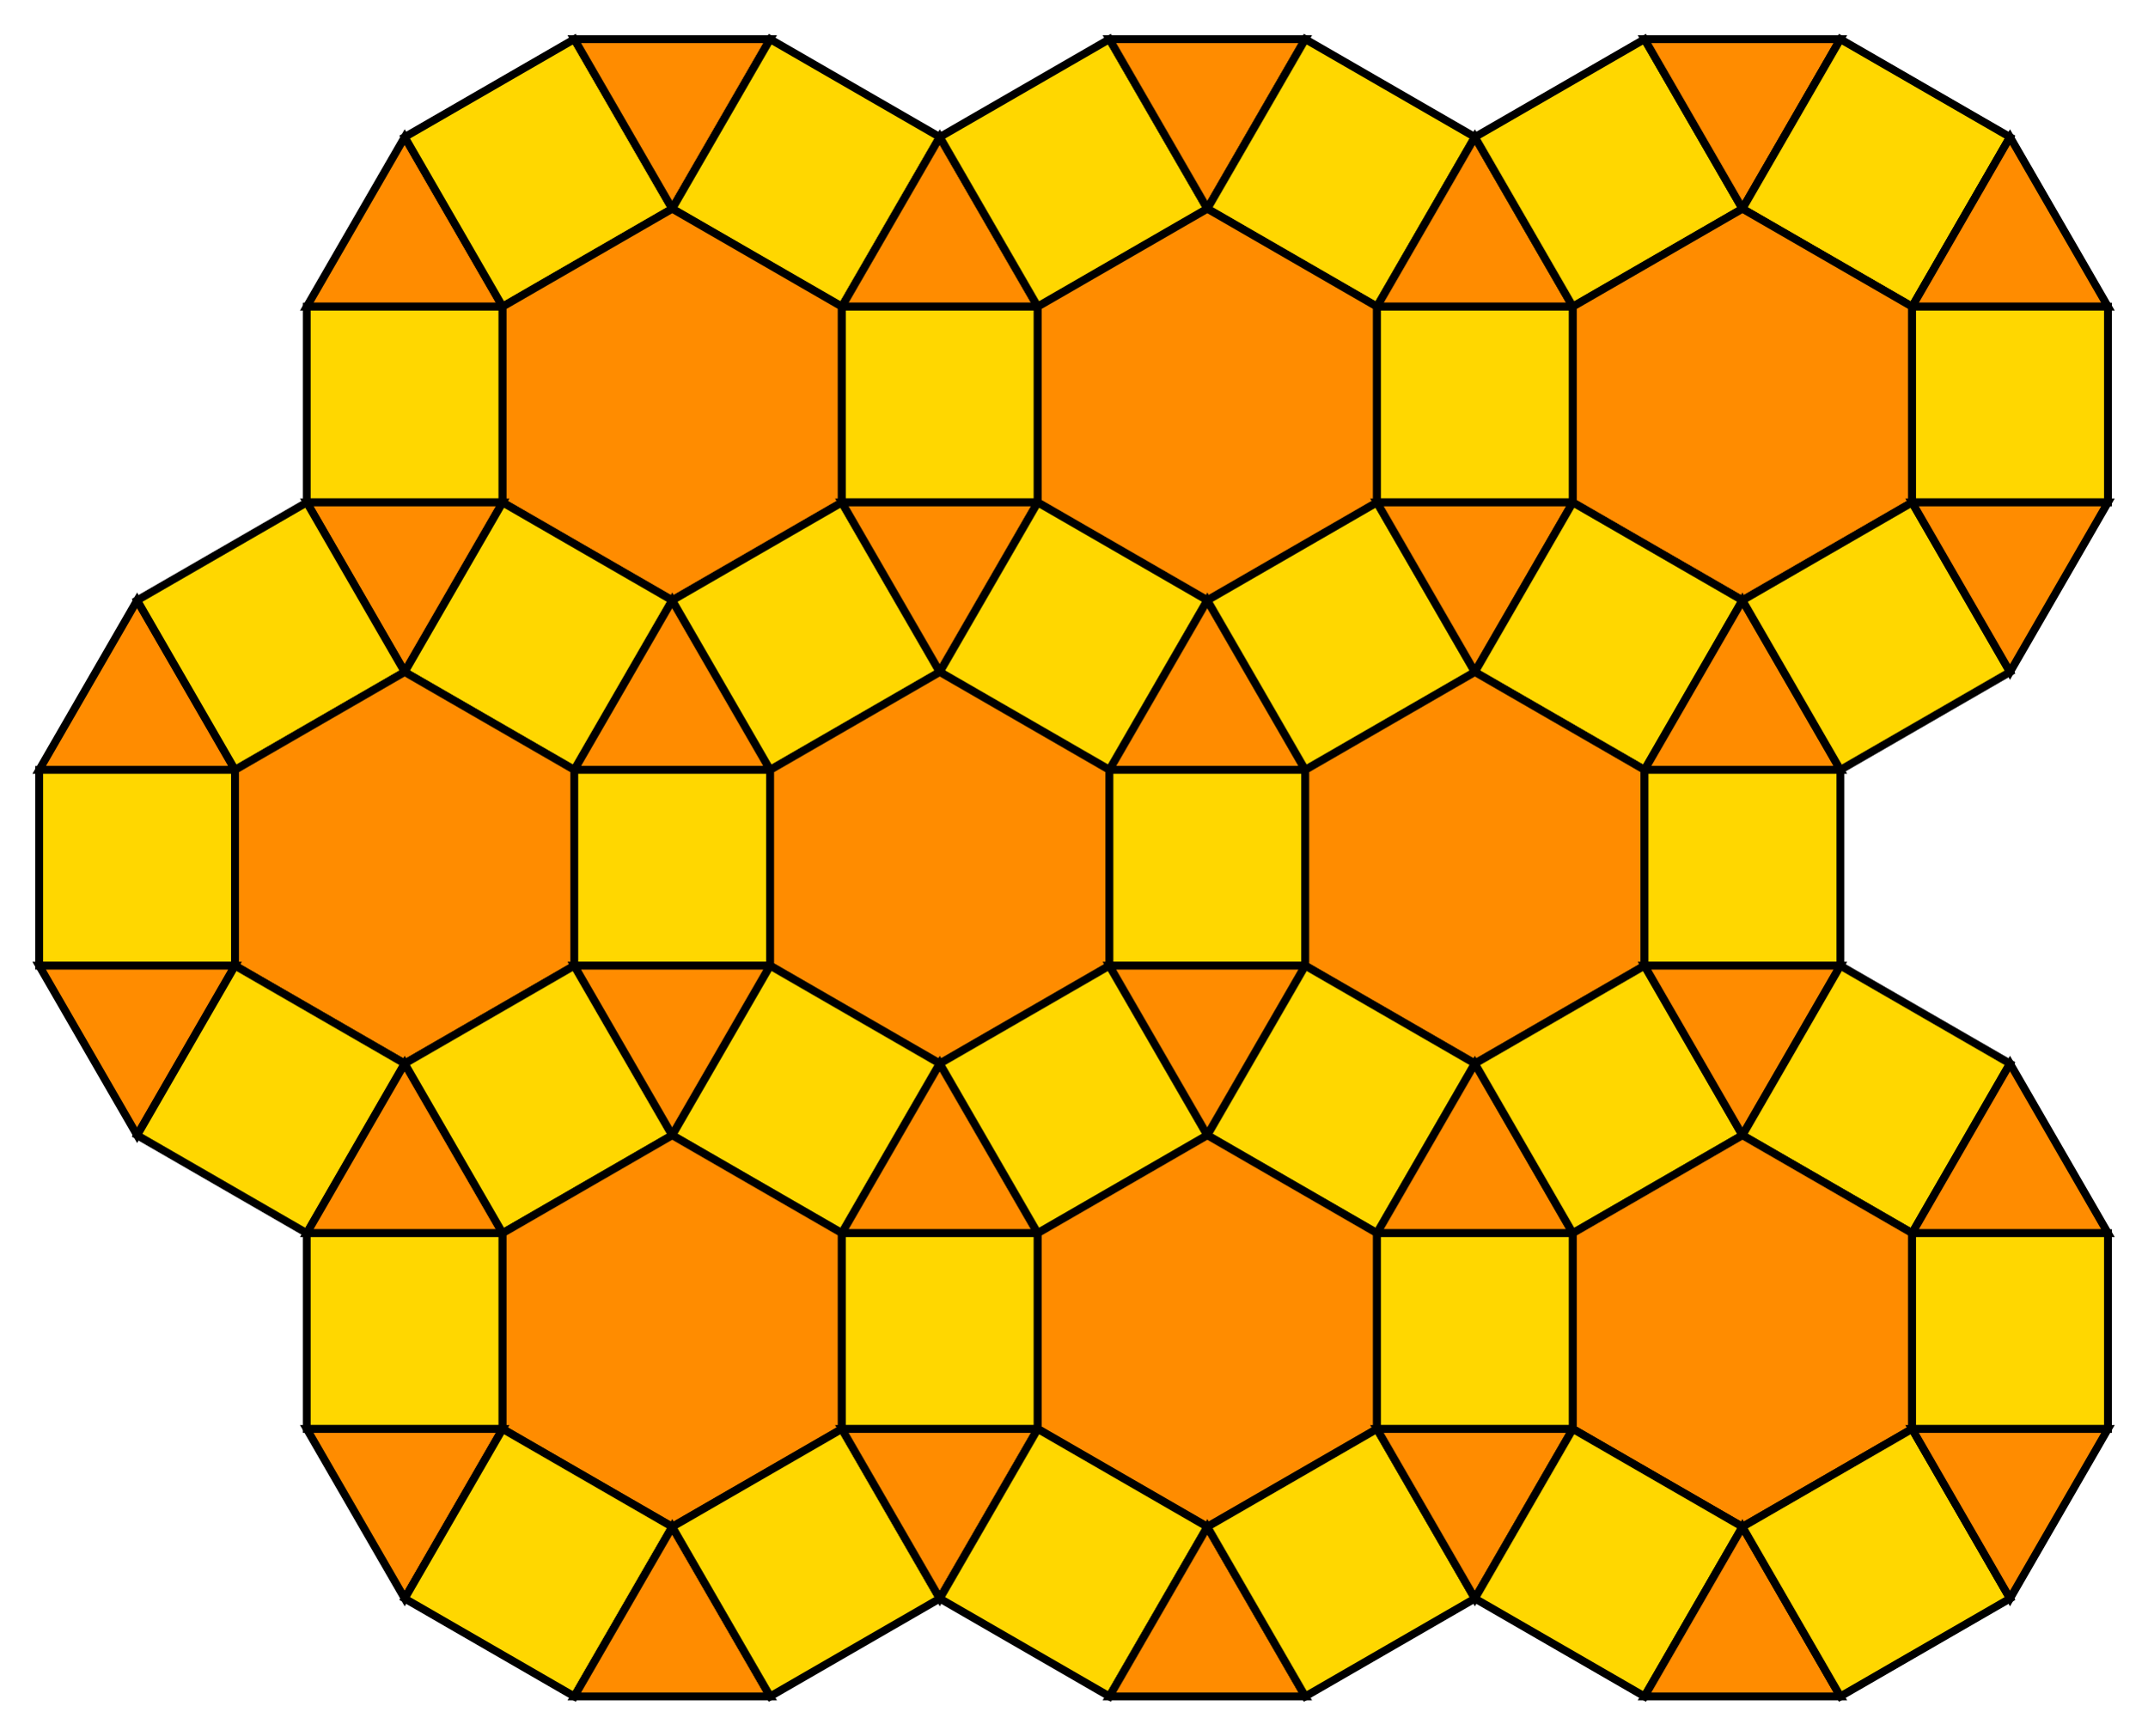
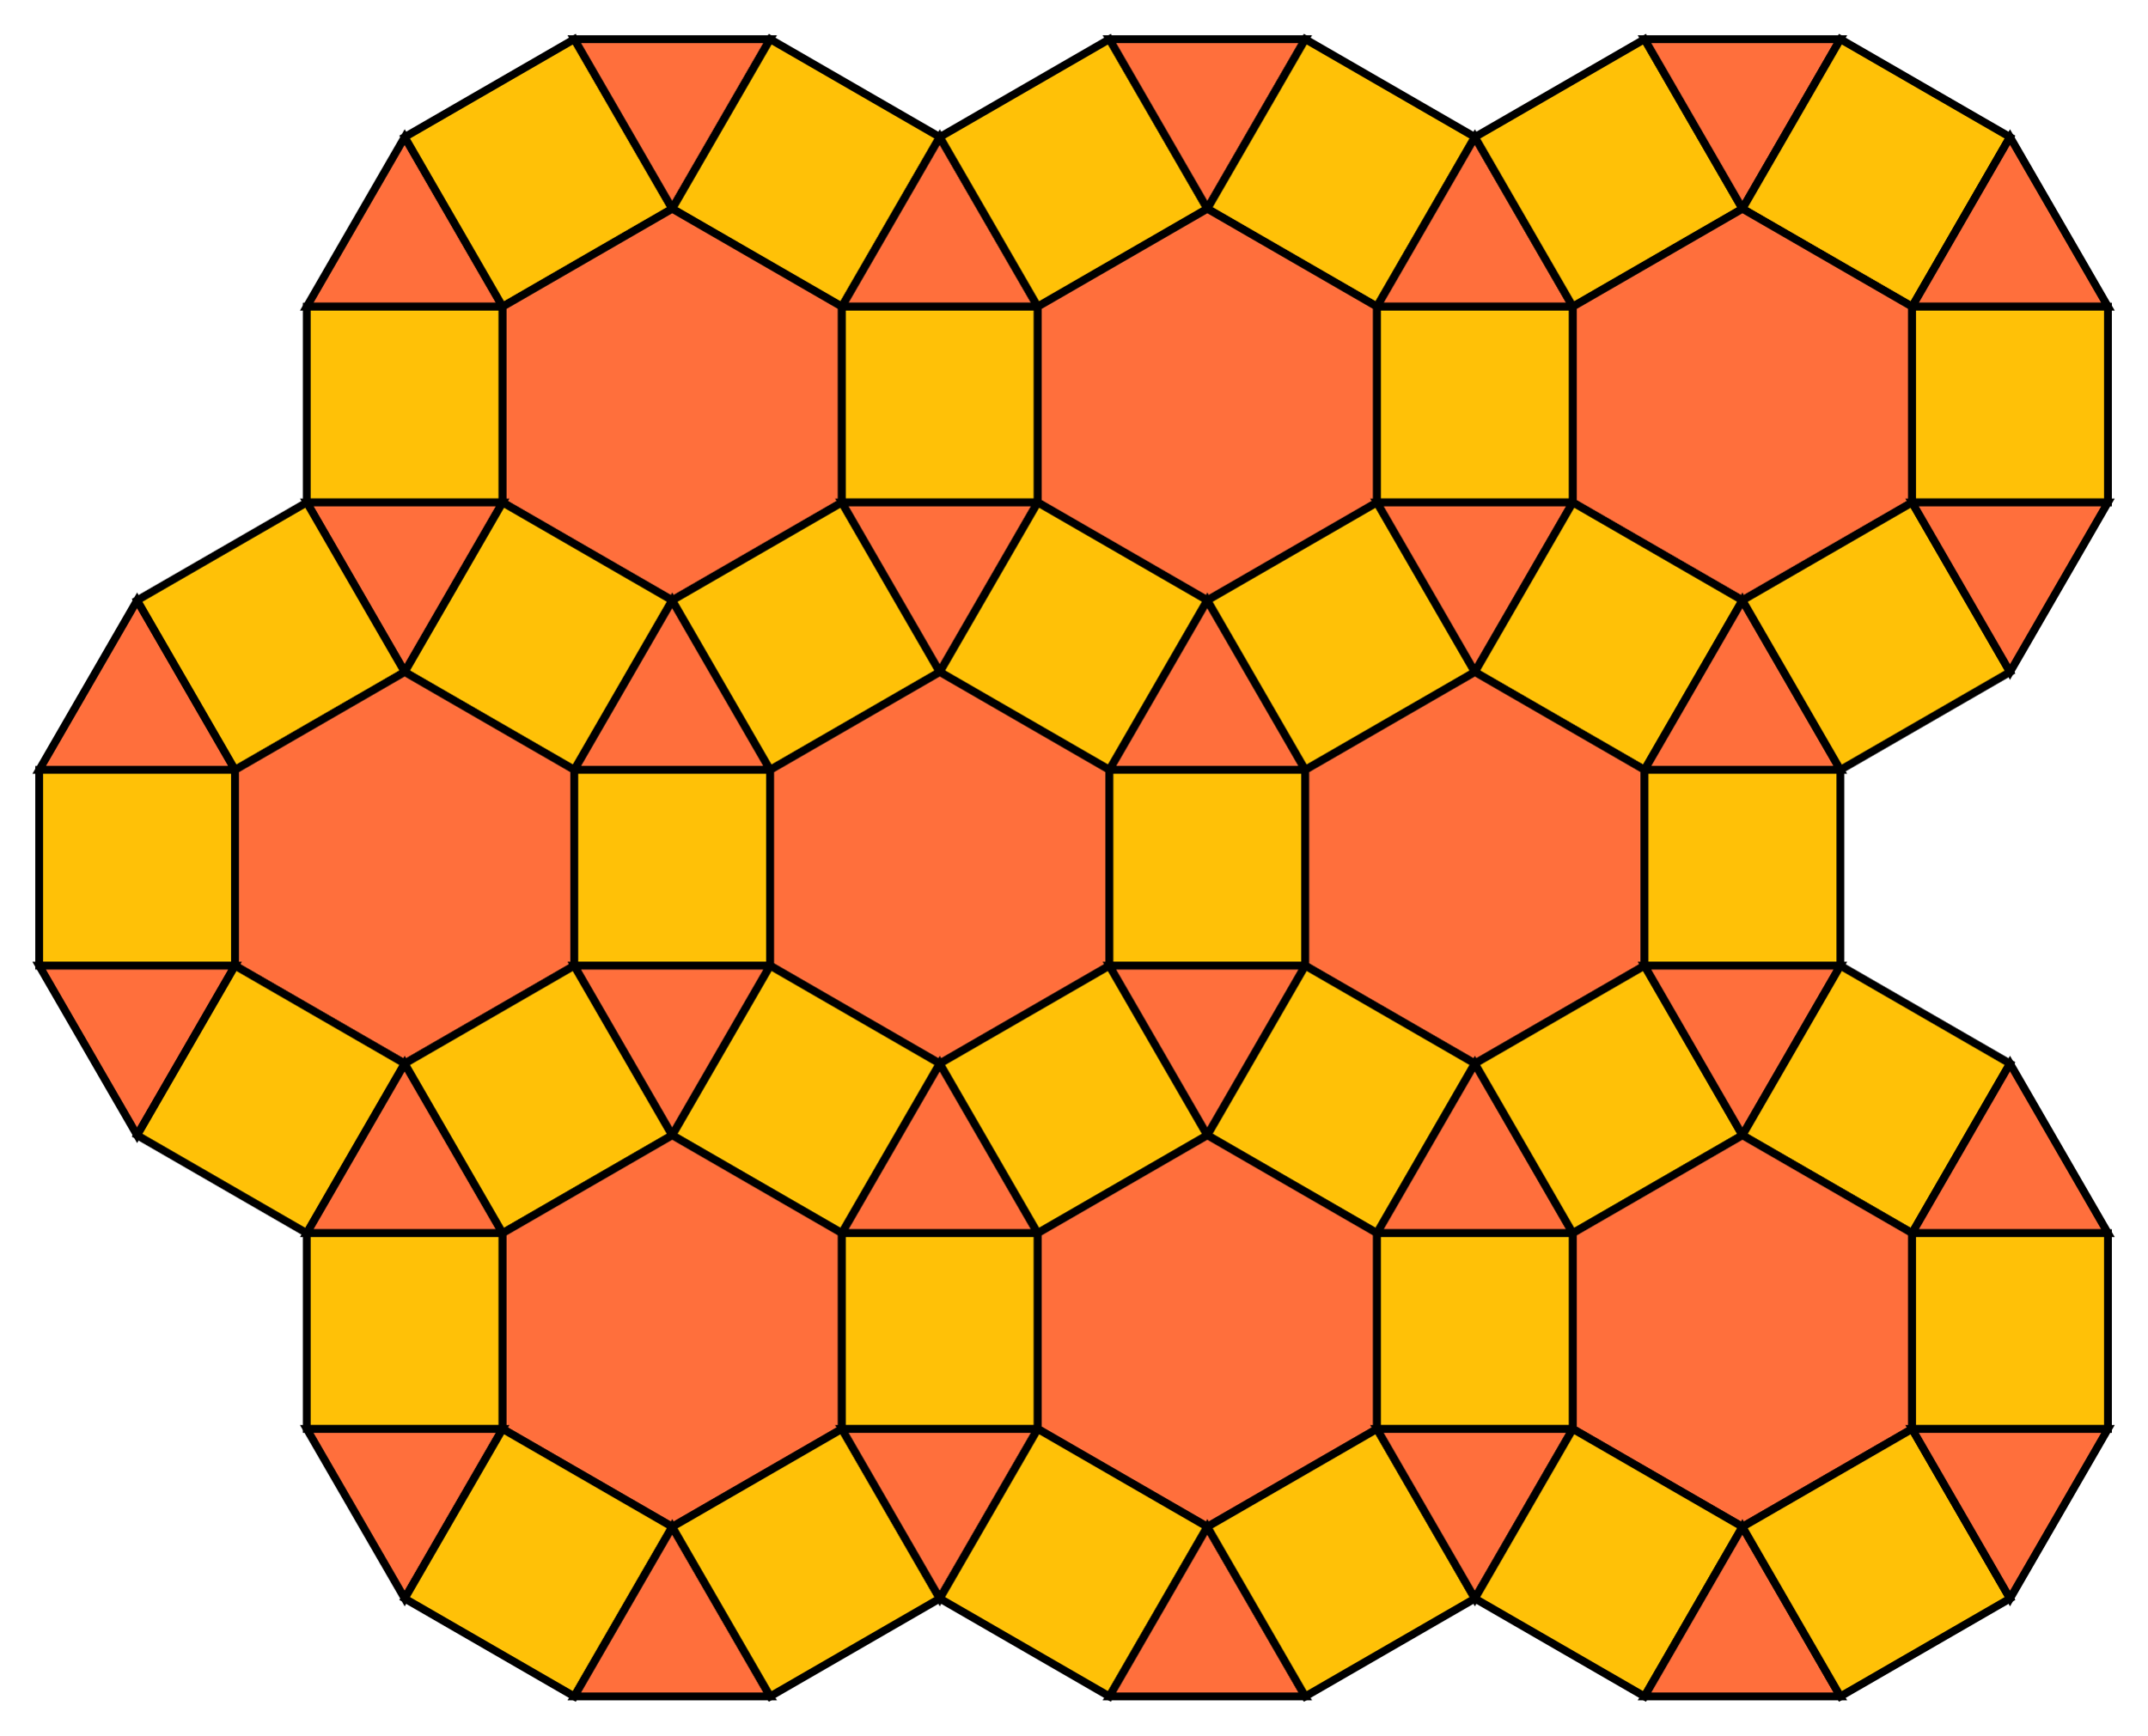
<svg xmlns="http://www.w3.org/2000/svg" width="274.054" height="221.603" viewBox="0 0 274.054 221.603">
-   <polygon points="51.651,17.5 64.151,39.151 39.151,39.151" stroke="black" stroke-linecap="round" stroke-width="1" fill="darkorange" />
-   <polygon points="73.301,5.0 85.801,26.651 64.151,39.151 51.651,17.5" stroke="black" stroke-linecap="round" stroke-width="1" fill="gold" />
-   <polygon points="73.301,5.0 98.301,5.0 85.801,26.651" stroke="black" stroke-linecap="round" stroke-width="1" fill="darkorange" />
-   <polygon points="98.301,5.0 119.952,17.5 107.452,39.151 85.801,26.651" stroke="black" stroke-linecap="round" stroke-width="1" fill="gold" />
-   <polygon points="119.952,17.5 132.452,39.151 107.452,39.151" stroke="black" stroke-linecap="round" stroke-width="1" fill="darkorange" />
-   <polygon points="39.151,39.151 64.151,39.151 64.151,64.151 39.151,64.151" stroke="black" stroke-linecap="round" stroke-width="1" fill="gold" />
-   <polygon points="85.801,26.651 107.452,39.151 107.452,64.151 85.801,76.651 64.151,64.151 64.151,39.151" stroke="black" stroke-linecap="round" stroke-width="1" fill="darkorange" />
-   <polygon points="107.452,39.151 132.452,39.151 132.452,64.151 107.452,64.151" stroke="black" stroke-linecap="round" stroke-width="1" fill="gold" />
-   <polygon points="39.151,64.151 64.151,64.151 51.651,85.801" stroke="black" stroke-linecap="round" stroke-width="1" fill="darkorange" />
-   <polygon points="64.151,64.151 85.801,76.651 73.301,98.301 51.651,85.801" stroke="black" stroke-linecap="round" stroke-width="1" fill="gold" />
-   <polygon points="85.801,76.651 98.301,98.301 73.301,98.301" stroke="black" stroke-linecap="round" stroke-width="1" fill="darkorange" />
-   <polygon points="107.452,64.151 119.952,85.801 98.301,98.301 85.801,76.651" stroke="black" stroke-linecap="round" stroke-width="1" fill="gold" />
-   <polygon points="107.452,64.151 132.452,64.151 119.952,85.801" stroke="black" stroke-linecap="round" stroke-width="1" fill="darkorange" />
-   <polygon points="141.603,5.0 154.103,26.651 132.452,39.151 119.952,17.5" stroke="black" stroke-linecap="round" stroke-width="1" fill="gold" />
-   <polygon points="141.603,5.0 166.603,5.0 154.103,26.651" stroke="black" stroke-linecap="round" stroke-width="1" fill="darkorange" />
-   <polygon points="166.603,5.0 188.253,17.5 175.753,39.151 154.103,26.651" stroke="black" stroke-linecap="round" stroke-width="1" fill="gold" />
-   <polygon points="188.253,17.5 200.753,39.151 175.753,39.151" stroke="black" stroke-linecap="round" stroke-width="1" fill="darkorange" />
-   <polygon points="154.103,26.651 175.753,39.151 175.753,64.151 154.103,76.651 132.452,64.151 132.452,39.151" stroke="black" stroke-linecap="round" stroke-width="1" fill="darkorange" />
-   <polygon points="175.753,39.151 200.753,39.151 200.753,64.151 175.753,64.151" stroke="black" stroke-linecap="round" stroke-width="1" fill="gold" />
-   <polygon points="132.452,64.151 154.103,76.651 141.603,98.301 119.952,85.801" stroke="black" stroke-linecap="round" stroke-width="1" fill="gold" />
-   <polygon points="154.103,76.651 166.603,98.301 141.603,98.301" stroke="black" stroke-linecap="round" stroke-width="1" fill="darkorange" />
-   <polygon points="175.753,64.151 188.253,85.801 166.603,98.301 154.103,76.651" stroke="black" stroke-linecap="round" stroke-width="1" fill="gold" />
-   <polygon points="175.753,64.151 200.753,64.151 188.253,85.801" stroke="black" stroke-linecap="round" stroke-width="1" fill="darkorange" />
-   <polygon points="209.904,5.0 222.404,26.651 200.753,39.151 188.253,17.5" stroke="black" stroke-linecap="round" stroke-width="1" fill="gold" />
-   <polygon points="209.904,5.0 234.904,5.0 222.404,26.651" stroke="black" stroke-linecap="round" stroke-width="1" fill="darkorange" />
-   <polygon points="234.904,5.0 256.554,17.5 244.054,39.151 222.404,26.651" stroke="black" stroke-linecap="round" stroke-width="1" fill="gold" />
-   <polygon points="256.554,17.5 269.054,39.151 244.054,39.151" stroke="black" stroke-linecap="round" stroke-width="1" fill="darkorange" />
-   <polygon points="222.404,26.651 244.054,39.151 244.054,64.151 222.404,76.651 200.753,64.151 200.753,39.151" stroke="black" stroke-linecap="round" stroke-width="1" fill="darkorange" />
-   <polygon points="244.054,39.151 269.054,39.151 269.054,64.151 244.054,64.151" stroke="black" stroke-linecap="round" stroke-width="1" fill="gold" />
-   <polygon points="200.753,64.151 222.404,76.651 209.904,98.301 188.253,85.801" stroke="black" stroke-linecap="round" stroke-width="1" fill="gold" />
-   <polygon points="222.404,76.651 234.904,98.301 209.904,98.301" stroke="black" stroke-linecap="round" stroke-width="1" fill="darkorange" />
-   <polygon points="244.054,64.151 256.554,85.801 234.904,98.301 222.404,76.651" stroke="black" stroke-linecap="round" stroke-width="1" fill="gold" />
-   <polygon points="244.054,64.151 269.054,64.151 256.554,85.801" stroke="black" stroke-linecap="round" stroke-width="1" fill="darkorange" />
-   <polygon points="17.5,76.651 30.0,98.301 5.0,98.301" stroke="black" stroke-linecap="round" stroke-width="1" fill="darkorange" />
-   <polygon points="39.151,64.151 51.651,85.801 30,98.301 17.5,76.651" stroke="black" stroke-linecap="round" stroke-width="1" fill="gold" />
-   <polygon points="5.0,98.301 30.0,98.301 30.0,123.301 5.0,123.301" stroke="black" stroke-linecap="round" stroke-width="1" fill="gold" />
-   <polygon points="51.651,85.801 73.301,98.301 73.301,123.301 51.651,135.801 30.0,123.301 30.0,98.301" stroke="black" stroke-linecap="round" stroke-width="1" fill="darkorange" />
-   <polygon points="73.301,98.301 98.301,98.301 98.301,123.301 73.301,123.301" stroke="black" stroke-linecap="round" stroke-width="1" fill="gold" />
-   <polygon points="5.0,123.301 30.0,123.301 17.5,144.952" stroke="black" stroke-linecap="round" stroke-width="1" fill="darkorange" />
-   <polygon points="30,123.301 51.651,135.801 39.151,157.452 17.5,144.952" stroke="black" stroke-linecap="round" stroke-width="1" fill="gold" />
-   <polygon points="51.651,135.801 64.151,157.452 39.151,157.452" stroke="black" stroke-linecap="round" stroke-width="1" fill="darkorange" />
-   <polygon points="73.301,123.301 85.801,144.952 64.151,157.452 51.651,135.801" stroke="black" stroke-linecap="round" stroke-width="1" fill="gold" />
-   <polygon points="73.301,123.301 98.301,123.301 85.801,144.952" stroke="black" stroke-linecap="round" stroke-width="1" fill="darkorange" />
-   <polygon points="119.952,85.801 141.603,98.301 141.603,123.301 119.952,135.801 98.301,123.301 98.301,98.301" stroke="black" stroke-linecap="round" stroke-width="1" fill="darkorange" />
-   <polygon points="141.603,98.301 166.603,98.301 166.603,123.301 141.603,123.301" stroke="black" stroke-linecap="round" stroke-width="1" fill="gold" />
-   <polygon points="98.301,123.301 119.952,135.801 107.452,157.452 85.801,144.952" stroke="black" stroke-linecap="round" stroke-width="1" fill="gold" />
-   <polygon points="119.952,135.801 132.452,157.452 107.452,157.452" stroke="black" stroke-linecap="round" stroke-width="1" fill="darkorange" />
-   <polygon points="141.603,123.301 154.103,144.952 132.452,157.452 119.952,135.801" stroke="black" stroke-linecap="round" stroke-width="1" fill="gold" />
-   <polygon points="141.603,123.301 166.603,123.301 154.103,144.952" stroke="black" stroke-linecap="round" stroke-width="1" fill="darkorange" />
-   <polygon points="188.253,85.801 209.904,98.301 209.904,123.301 188.253,135.801 166.603,123.301 166.603,98.301" stroke="black" stroke-linecap="round" stroke-width="1" fill="darkorange" />
-   <polygon points="209.904,98.301 234.904,98.301 234.904,123.301 209.904,123.301" stroke="black" stroke-linecap="round" stroke-width="1" fill="gold" />
-   <polygon points="166.603,123.301 188.253,135.801 175.753,157.452 154.103,144.952" stroke="black" stroke-linecap="round" stroke-width="1" fill="gold" />
-   <polygon points="188.253,135.801 200.753,157.452 175.753,157.452" stroke="black" stroke-linecap="round" stroke-width="1" fill="darkorange" />
-   <polygon points="209.904,123.301 222.404,144.952 200.753,157.452 188.253,135.801" stroke="black" stroke-linecap="round" stroke-width="1" fill="gold" />
-   <polygon points="209.904,123.301 234.904,123.301 222.404,144.952" stroke="black" stroke-linecap="round" stroke-width="1" fill="darkorange" />
-   <polygon points="39.151,157.452 64.151,157.452 64.151,182.452 39.151,182.452" stroke="black" stroke-linecap="round" stroke-width="1" fill="gold" />
-   <polygon points="85.801,144.952 107.452,157.452 107.452,182.452 85.801,194.952 64.151,182.452 64.151,157.452" stroke="black" stroke-linecap="round" stroke-width="1" fill="darkorange" />
-   <polygon points="107.452,157.452 132.452,157.452 132.452,182.452 107.452,182.452" stroke="black" stroke-linecap="round" stroke-width="1" fill="gold" />
-   <polygon points="39.151,182.452 64.151,182.452 51.651,204.103" stroke="black" stroke-linecap="round" stroke-width="1" fill="darkorange" />
-   <polygon points="64.151,182.452 85.801,194.952 73.301,216.603 51.651,204.103" stroke="black" stroke-linecap="round" stroke-width="1" fill="gold" />
-   <polygon points="85.801,194.952 98.301,216.603 73.301,216.603" stroke="black" stroke-linecap="round" stroke-width="1" fill="darkorange" />
-   <polygon points="107.452,182.452 119.952,204.103 98.301,216.603 85.801,194.952" stroke="black" stroke-linecap="round" stroke-width="1" fill="gold" />
-   <polygon points="107.452,182.452 132.452,182.452 119.952,204.103" stroke="black" stroke-linecap="round" stroke-width="1" fill="darkorange" />
-   <polygon points="154.103,144.952 175.753,157.452 175.753,182.452 154.103,194.952 132.452,182.452 132.452,157.452" stroke="black" stroke-linecap="round" stroke-width="1" fill="darkorange" />
-   <polygon points="175.753,157.452 200.753,157.452 200.753,182.452 175.753,182.452" stroke="black" stroke-linecap="round" stroke-width="1" fill="gold" />
-   <polygon points="132.452,182.452 154.103,194.952 141.603,216.603 119.952,204.103" stroke="black" stroke-linecap="round" stroke-width="1" fill="gold" />
-   <polygon points="154.103,194.952 166.603,216.603 141.603,216.603" stroke="black" stroke-linecap="round" stroke-width="1" fill="darkorange" />
-   <polygon points="175.753,182.452 188.253,204.103 166.603,216.603 154.103,194.952" stroke="black" stroke-linecap="round" stroke-width="1" fill="gold" />
-   <polygon points="175.753,182.452 200.753,182.452 188.253,204.103" stroke="black" stroke-linecap="round" stroke-width="1" fill="darkorange" />
-   <polygon points="234.904,123.301 256.554,135.801 244.054,157.452 222.404,144.952" stroke="black" stroke-linecap="round" stroke-width="1" fill="gold" />
-   <polygon points="256.554,135.801 269.054,157.452 244.054,157.452" stroke="black" stroke-linecap="round" stroke-width="1" fill="darkorange" />
-   <polygon points="222.404,144.952 244.054,157.452 244.054,182.452 222.404,194.952 200.753,182.452 200.753,157.452" stroke="black" stroke-linecap="round" stroke-width="1" fill="darkorange" />
-   <polygon points="244.054,157.452 269.054,157.452 269.054,182.452 244.054,182.452" stroke="black" stroke-linecap="round" stroke-width="1" fill="gold" />
-   <polygon points="200.753,182.452 222.404,194.952 209.904,216.603 188.253,204.103" stroke="black" stroke-linecap="round" stroke-width="1" fill="gold" />
-   <polygon points="222.404,194.952 234.904,216.603 209.904,216.603" stroke="black" stroke-linecap="round" stroke-width="1" fill="darkorange" />
-   <polygon points="244.054,182.452 256.554,204.103 234.904,216.603 222.404,194.952" stroke="black" stroke-linecap="round" stroke-width="1" fill="gold" />
-   <polygon points="244.054,182.452 269.054,182.452 256.554,204.103" stroke="black" stroke-linecap="round" stroke-width="1" fill="darkorange" />
+   <polygon points="51.651,17.5 64.151,39.151 39.151,39.151" stroke="black" stroke-linecap="round" stroke-width="1" fill="#FF6F3C" />
+   <polygon points="73.301,5.0 85.801,26.651 64.151,39.151 51.651,17.5" stroke="black" stroke-linecap="round" stroke-width="1" fill="#FFC107" />
+   <polygon points="73.301,5.0 98.301,5.0 85.801,26.651" stroke="black" stroke-linecap="round" stroke-width="1" fill="#FF6F3C" />
+   <polygon points="98.301,5.0 119.952,17.5 107.452,39.151 85.801,26.651" stroke="black" stroke-linecap="round" stroke-width="1" fill="#FFC107" />
+   <polygon points="119.952,17.5 132.452,39.151 107.452,39.151" stroke="black" stroke-linecap="round" stroke-width="1" fill="#FF6F3C" />
+   <polygon points="39.151,39.151 64.151,39.151 64.151,64.151 39.151,64.151" stroke="black" stroke-linecap="round" stroke-width="1" fill="#FFC107" />
+   <polygon points="85.801,26.651 107.452,39.151 107.452,64.151 85.801,76.651 64.151,64.151 64.151,39.151" stroke="black" stroke-linecap="round" stroke-width="1" fill="#FF6F3C" />
+   <polygon points="107.452,39.151 132.452,39.151 132.452,64.151 107.452,64.151" stroke="black" stroke-linecap="round" stroke-width="1" fill="#FFC107" />
+   <polygon points="39.151,64.151 64.151,64.151 51.651,85.801" stroke="black" stroke-linecap="round" stroke-width="1" fill="#FF6F3C" />
+   <polygon points="64.151,64.151 85.801,76.651 73.301,98.301 51.651,85.801" stroke="black" stroke-linecap="round" stroke-width="1" fill="#FFC107" />
+   <polygon points="85.801,76.651 98.301,98.301 73.301,98.301" stroke="black" stroke-linecap="round" stroke-width="1" fill="#FF6F3C" />
+   <polygon points="107.452,64.151 119.952,85.801 98.301,98.301 85.801,76.651" stroke="black" stroke-linecap="round" stroke-width="1" fill="#FFC107" />
+   <polygon points="107.452,64.151 132.452,64.151 119.952,85.801" stroke="black" stroke-linecap="round" stroke-width="1" fill="#FF6F3C" />
+   <polygon points="141.603,5.0 154.103,26.651 132.452,39.151 119.952,17.5" stroke="black" stroke-linecap="round" stroke-width="1" fill="#FFC107" />
+   <polygon points="141.603,5.0 166.603,5.0 154.103,26.651" stroke="black" stroke-linecap="round" stroke-width="1" fill="#FF6F3C" />
+   <polygon points="166.603,5.0 188.253,17.5 175.753,39.151 154.103,26.651" stroke="black" stroke-linecap="round" stroke-width="1" fill="#FFC107" />
+   <polygon points="188.253,17.5 200.753,39.151 175.753,39.151" stroke="black" stroke-linecap="round" stroke-width="1" fill="#FF6F3C" />
+   <polygon points="154.103,26.651 175.753,39.151 175.753,64.151 154.103,76.651 132.452,64.151 132.452,39.151" stroke="black" stroke-linecap="round" stroke-width="1" fill="#FF6F3C" />
+   <polygon points="175.753,39.151 200.753,39.151 200.753,64.151 175.753,64.151" stroke="black" stroke-linecap="round" stroke-width="1" fill="#FFC107" />
+   <polygon points="132.452,64.151 154.103,76.651 141.603,98.301 119.952,85.801" stroke="black" stroke-linecap="round" stroke-width="1" fill="#FFC107" />
+   <polygon points="154.103,76.651 166.603,98.301 141.603,98.301" stroke="black" stroke-linecap="round" stroke-width="1" fill="#FF6F3C" />
+   <polygon points="175.753,64.151 188.253,85.801 166.603,98.301 154.103,76.651" stroke="black" stroke-linecap="round" stroke-width="1" fill="#FFC107" />
+   <polygon points="175.753,64.151 200.753,64.151 188.253,85.801" stroke="black" stroke-linecap="round" stroke-width="1" fill="#FF6F3C" />
+   <polygon points="209.904,5.0 222.404,26.651 200.753,39.151 188.253,17.5" stroke="black" stroke-linecap="round" stroke-width="1" fill="#FFC107" />
+   <polygon points="209.904,5.0 234.904,5.0 222.404,26.651" stroke="black" stroke-linecap="round" stroke-width="1" fill="#FF6F3C" />
+   <polygon points="234.904,5.0 256.554,17.5 244.054,39.151 222.404,26.651" stroke="black" stroke-linecap="round" stroke-width="1" fill="#FFC107" />
+   <polygon points="256.554,17.5 269.054,39.151 244.054,39.151" stroke="black" stroke-linecap="round" stroke-width="1" fill="#FF6F3C" />
+   <polygon points="222.404,26.651 244.054,39.151 244.054,64.151 222.404,76.651 200.753,64.151 200.753,39.151" stroke="black" stroke-linecap="round" stroke-width="1" fill="#FF6F3C" />
+   <polygon points="244.054,39.151 269.054,39.151 269.054,64.151 244.054,64.151" stroke="black" stroke-linecap="round" stroke-width="1" fill="#FFC107" />
+   <polygon points="200.753,64.151 222.404,76.651 209.904,98.301 188.253,85.801" stroke="black" stroke-linecap="round" stroke-width="1" fill="#FFC107" />
+   <polygon points="222.404,76.651 234.904,98.301 209.904,98.301" stroke="black" stroke-linecap="round" stroke-width="1" fill="#FF6F3C" />
+   <polygon points="244.054,64.151 256.554,85.801 234.904,98.301 222.404,76.651" stroke="black" stroke-linecap="round" stroke-width="1" fill="#FFC107" />
+   <polygon points="244.054,64.151 269.054,64.151 256.554,85.801" stroke="black" stroke-linecap="round" stroke-width="1" fill="#FF6F3C" />
+   <polygon points="17.5,76.651 30.0,98.301 5.0,98.301" stroke="black" stroke-linecap="round" stroke-width="1" fill="#FF6F3C" />
+   <polygon points="39.151,64.151 51.651,85.801 30,98.301 17.5,76.651" stroke="black" stroke-linecap="round" stroke-width="1" fill="#FFC107" />
+   <polygon points="5.0,98.301 30.0,98.301 30.0,123.301 5.0,123.301" stroke="black" stroke-linecap="round" stroke-width="1" fill="#FFC107" />
+   <polygon points="51.651,85.801 73.301,98.301 73.301,123.301 51.651,135.801 30.0,123.301 30.0,98.301" stroke="black" stroke-linecap="round" stroke-width="1" fill="#FF6F3C" />
+   <polygon points="73.301,98.301 98.301,98.301 98.301,123.301 73.301,123.301" stroke="black" stroke-linecap="round" stroke-width="1" fill="#FFC107" />
+   <polygon points="5.0,123.301 30.0,123.301 17.5,144.952" stroke="black" stroke-linecap="round" stroke-width="1" fill="#FF6F3C" />
+   <polygon points="30,123.301 51.651,135.801 39.151,157.452 17.5,144.952" stroke="black" stroke-linecap="round" stroke-width="1" fill="#FFC107" />
+   <polygon points="51.651,135.801 64.151,157.452 39.151,157.452" stroke="black" stroke-linecap="round" stroke-width="1" fill="#FF6F3C" />
+   <polygon points="73.301,123.301 85.801,144.952 64.151,157.452 51.651,135.801" stroke="black" stroke-linecap="round" stroke-width="1" fill="#FFC107" />
+   <polygon points="73.301,123.301 98.301,123.301 85.801,144.952" stroke="black" stroke-linecap="round" stroke-width="1" fill="#FF6F3C" />
+   <polygon points="119.952,85.801 141.603,98.301 141.603,123.301 119.952,135.801 98.301,123.301 98.301,98.301" stroke="black" stroke-linecap="round" stroke-width="1" fill="#FF6F3C" />
+   <polygon points="141.603,98.301 166.603,98.301 166.603,123.301 141.603,123.301" stroke="black" stroke-linecap="round" stroke-width="1" fill="#FFC107" />
+   <polygon points="98.301,123.301 119.952,135.801 107.452,157.452 85.801,144.952" stroke="black" stroke-linecap="round" stroke-width="1" fill="#FFC107" />
+   <polygon points="119.952,135.801 132.452,157.452 107.452,157.452" stroke="black" stroke-linecap="round" stroke-width="1" fill="#FF6F3C" />
+   <polygon points="141.603,123.301 154.103,144.952 132.452,157.452 119.952,135.801" stroke="black" stroke-linecap="round" stroke-width="1" fill="#FFC107" />
+   <polygon points="141.603,123.301 166.603,123.301 154.103,144.952" stroke="black" stroke-linecap="round" stroke-width="1" fill="#FF6F3C" />
+   <polygon points="188.253,85.801 209.904,98.301 209.904,123.301 188.253,135.801 166.603,123.301 166.603,98.301" stroke="black" stroke-linecap="round" stroke-width="1" fill="#FF6F3C" />
+   <polygon points="209.904,98.301 234.904,98.301 234.904,123.301 209.904,123.301" stroke="black" stroke-linecap="round" stroke-width="1" fill="#FFC107" />
+   <polygon points="166.603,123.301 188.253,135.801 175.753,157.452 154.103,144.952" stroke="black" stroke-linecap="round" stroke-width="1" fill="#FFC107" />
+   <polygon points="188.253,135.801 200.753,157.452 175.753,157.452" stroke="black" stroke-linecap="round" stroke-width="1" fill="#FF6F3C" />
+   <polygon points="209.904,123.301 222.404,144.952 200.753,157.452 188.253,135.801" stroke="black" stroke-linecap="round" stroke-width="1" fill="#FFC107" />
+   <polygon points="209.904,123.301 234.904,123.301 222.404,144.952" stroke="black" stroke-linecap="round" stroke-width="1" fill="#FF6F3C" />
+   <polygon points="39.151,157.452 64.151,157.452 64.151,182.452 39.151,182.452" stroke="black" stroke-linecap="round" stroke-width="1" fill="#FFC107" />
+   <polygon points="85.801,144.952 107.452,157.452 107.452,182.452 85.801,194.952 64.151,182.452 64.151,157.452" stroke="black" stroke-linecap="round" stroke-width="1" fill="#FF6F3C" />
+   <polygon points="107.452,157.452 132.452,157.452 132.452,182.452 107.452,182.452" stroke="black" stroke-linecap="round" stroke-width="1" fill="#FFC107" />
+   <polygon points="39.151,182.452 64.151,182.452 51.651,204.103" stroke="black" stroke-linecap="round" stroke-width="1" fill="#FF6F3C" />
+   <polygon points="64.151,182.452 85.801,194.952 73.301,216.603 51.651,204.103" stroke="black" stroke-linecap="round" stroke-width="1" fill="#FFC107" />
+   <polygon points="85.801,194.952 98.301,216.603 73.301,216.603" stroke="black" stroke-linecap="round" stroke-width="1" fill="#FF6F3C" />
+   <polygon points="107.452,182.452 119.952,204.103 98.301,216.603 85.801,194.952" stroke="black" stroke-linecap="round" stroke-width="1" fill="#FFC107" />
+   <polygon points="107.452,182.452 132.452,182.452 119.952,204.103" stroke="black" stroke-linecap="round" stroke-width="1" fill="#FF6F3C" />
+   <polygon points="154.103,144.952 175.753,157.452 175.753,182.452 154.103,194.952 132.452,182.452 132.452,157.452" stroke="black" stroke-linecap="round" stroke-width="1" fill="#FF6F3C" />
+   <polygon points="175.753,157.452 200.753,157.452 200.753,182.452 175.753,182.452" stroke="black" stroke-linecap="round" stroke-width="1" fill="#FFC107" />
+   <polygon points="132.452,182.452 154.103,194.952 141.603,216.603 119.952,204.103" stroke="black" stroke-linecap="round" stroke-width="1" fill="#FFC107" />
+   <polygon points="154.103,194.952 166.603,216.603 141.603,216.603" stroke="black" stroke-linecap="round" stroke-width="1" fill="#FF6F3C" />
+   <polygon points="175.753,182.452 188.253,204.103 166.603,216.603 154.103,194.952" stroke="black" stroke-linecap="round" stroke-width="1" fill="#FFC107" />
+   <polygon points="175.753,182.452 200.753,182.452 188.253,204.103" stroke="black" stroke-linecap="round" stroke-width="1" fill="#FF6F3C" />
+   <polygon points="234.904,123.301 256.554,135.801 244.054,157.452 222.404,144.952" stroke="black" stroke-linecap="round" stroke-width="1" fill="#FFC107" />
+   <polygon points="256.554,135.801 269.054,157.452 244.054,157.452" stroke="black" stroke-linecap="round" stroke-width="1" fill="#FF6F3C" />
+   <polygon points="222.404,144.952 244.054,157.452 244.054,182.452 222.404,194.952 200.753,182.452 200.753,157.452" stroke="black" stroke-linecap="round" stroke-width="1" fill="#FF6F3C" />
+   <polygon points="244.054,157.452 269.054,157.452 269.054,182.452 244.054,182.452" stroke="black" stroke-linecap="round" stroke-width="1" fill="#FFC107" />
+   <polygon points="200.753,182.452 222.404,194.952 209.904,216.603 188.253,204.103" stroke="black" stroke-linecap="round" stroke-width="1" fill="#FFC107" />
+   <polygon points="222.404,194.952 234.904,216.603 209.904,216.603" stroke="black" stroke-linecap="round" stroke-width="1" fill="#FF6F3C" />
+   <polygon points="244.054,182.452 256.554,204.103 234.904,216.603 222.404,194.952" stroke="black" stroke-linecap="round" stroke-width="1" fill="#FFC107" />
+   <polygon points="244.054,182.452 269.054,182.452 256.554,204.103" stroke="black" stroke-linecap="round" stroke-width="1" fill="#FF6F3C" />
</svg>
